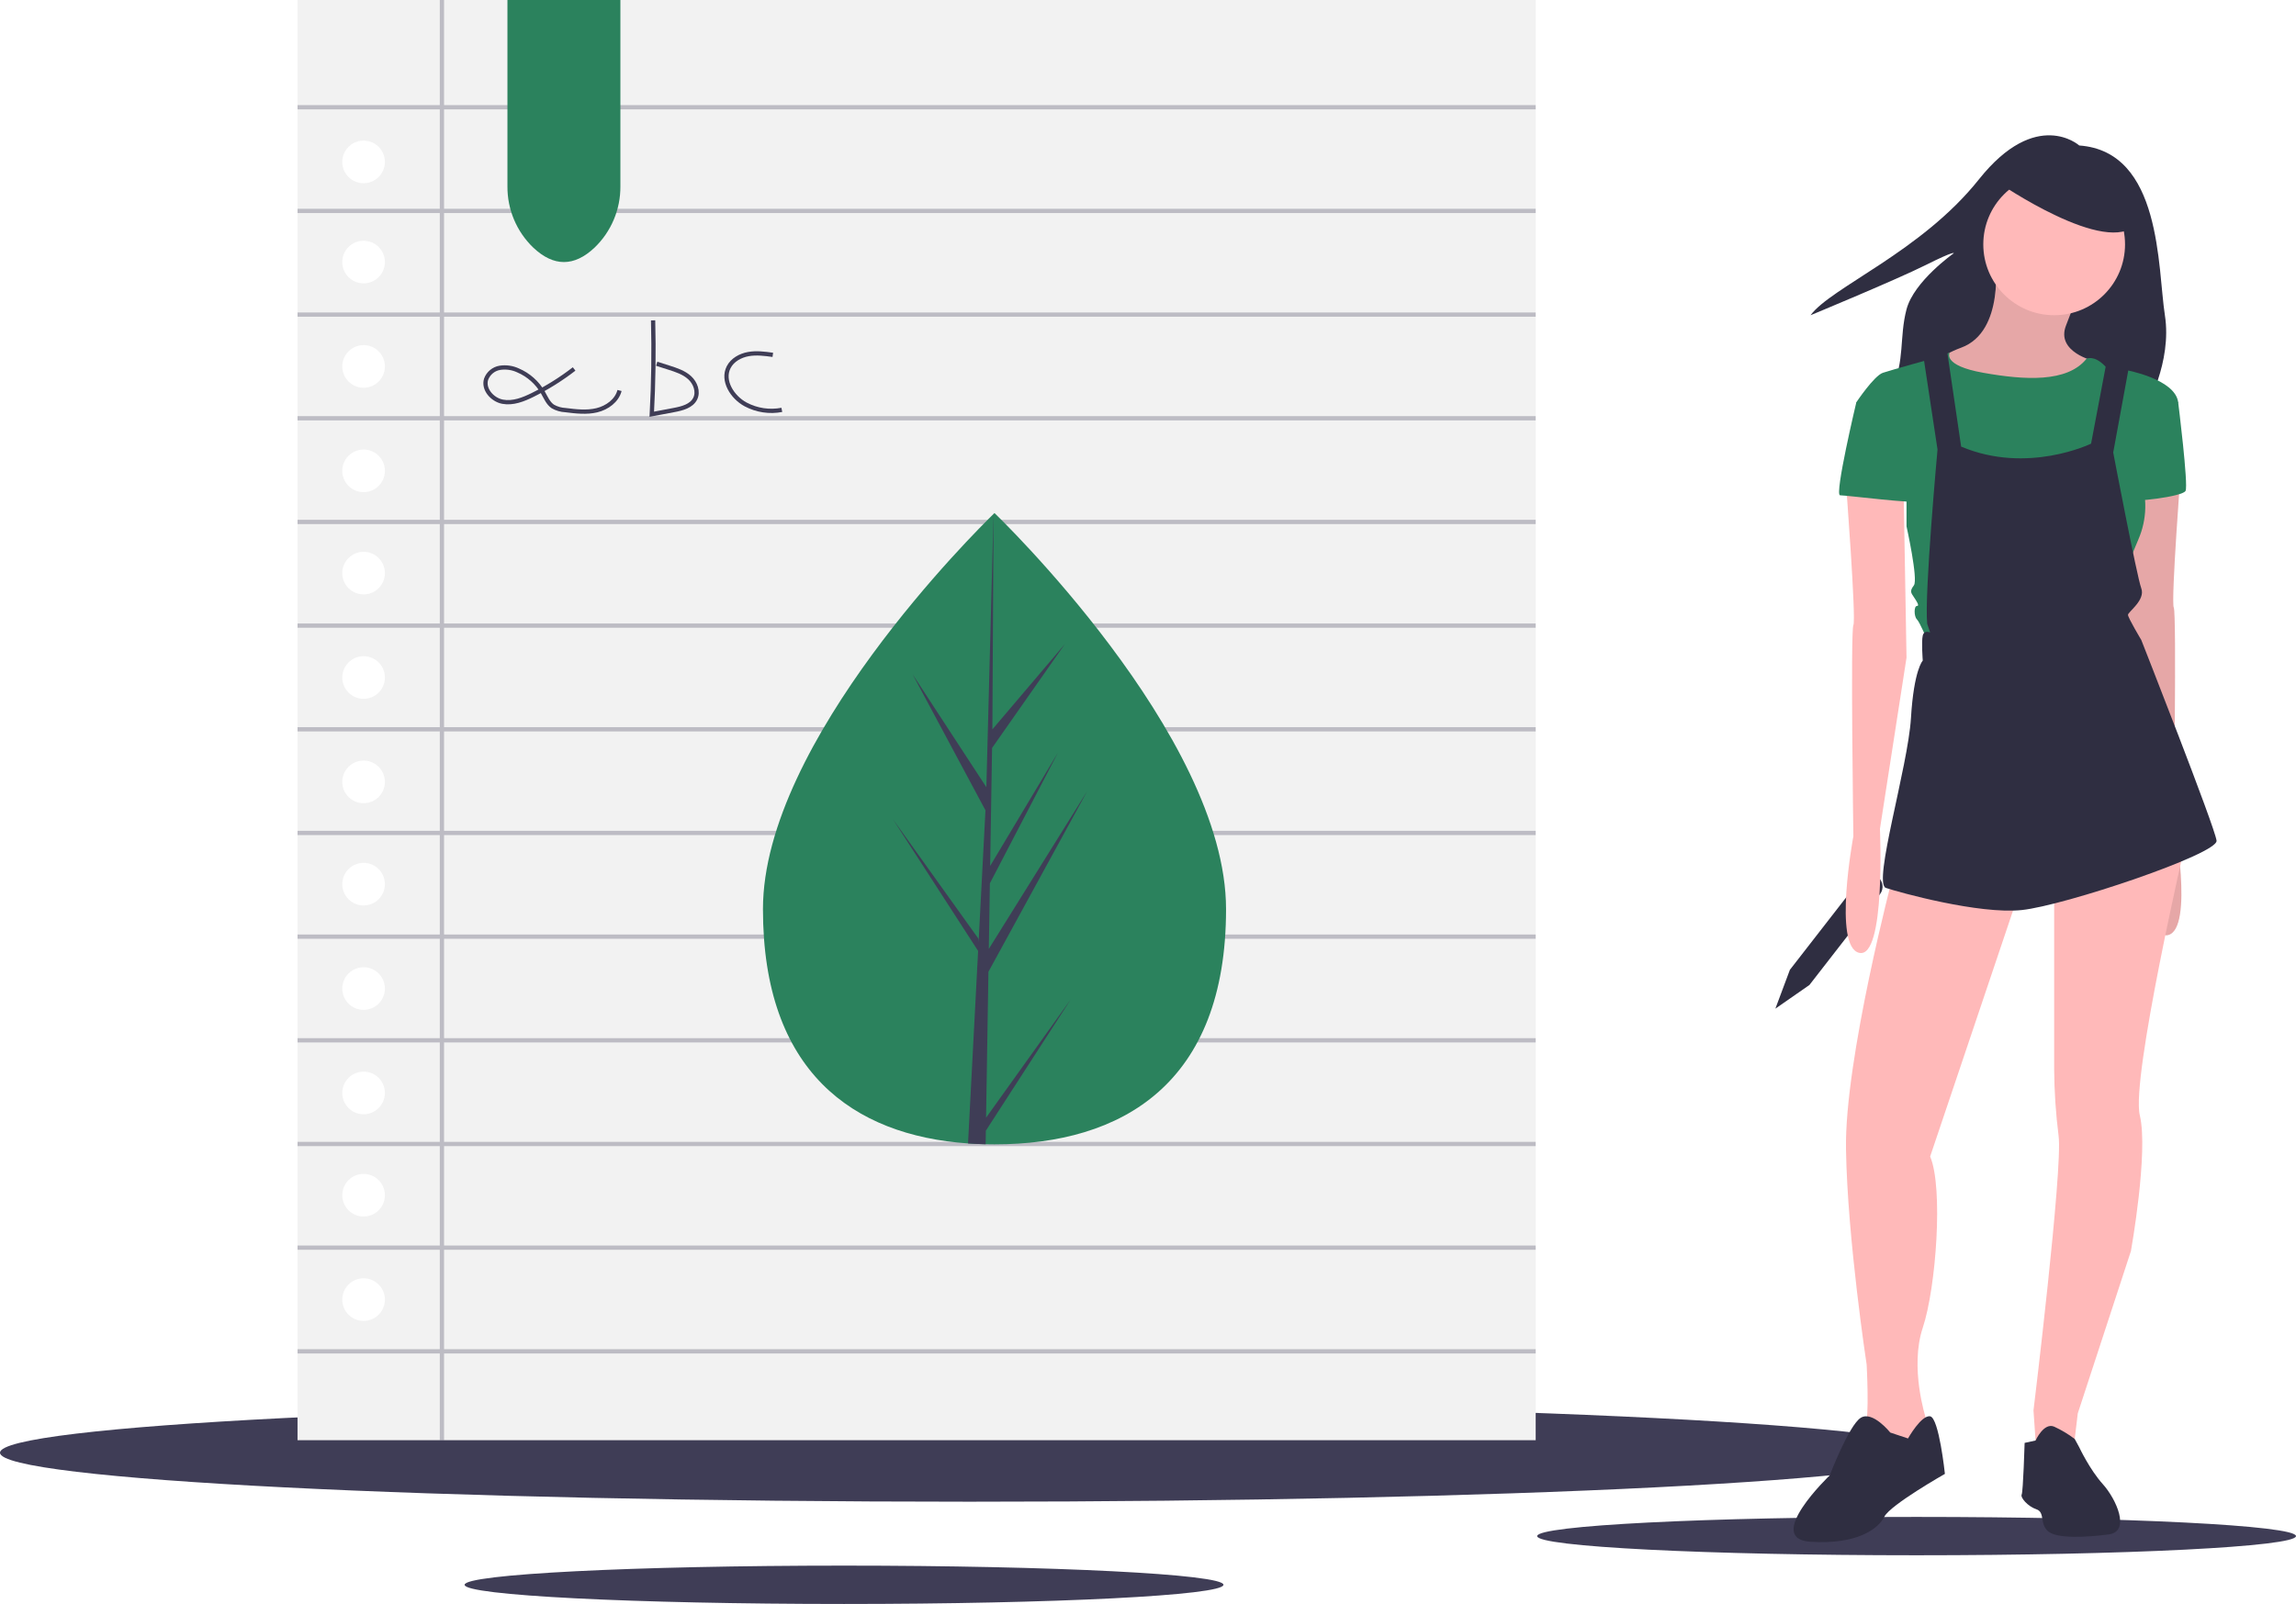
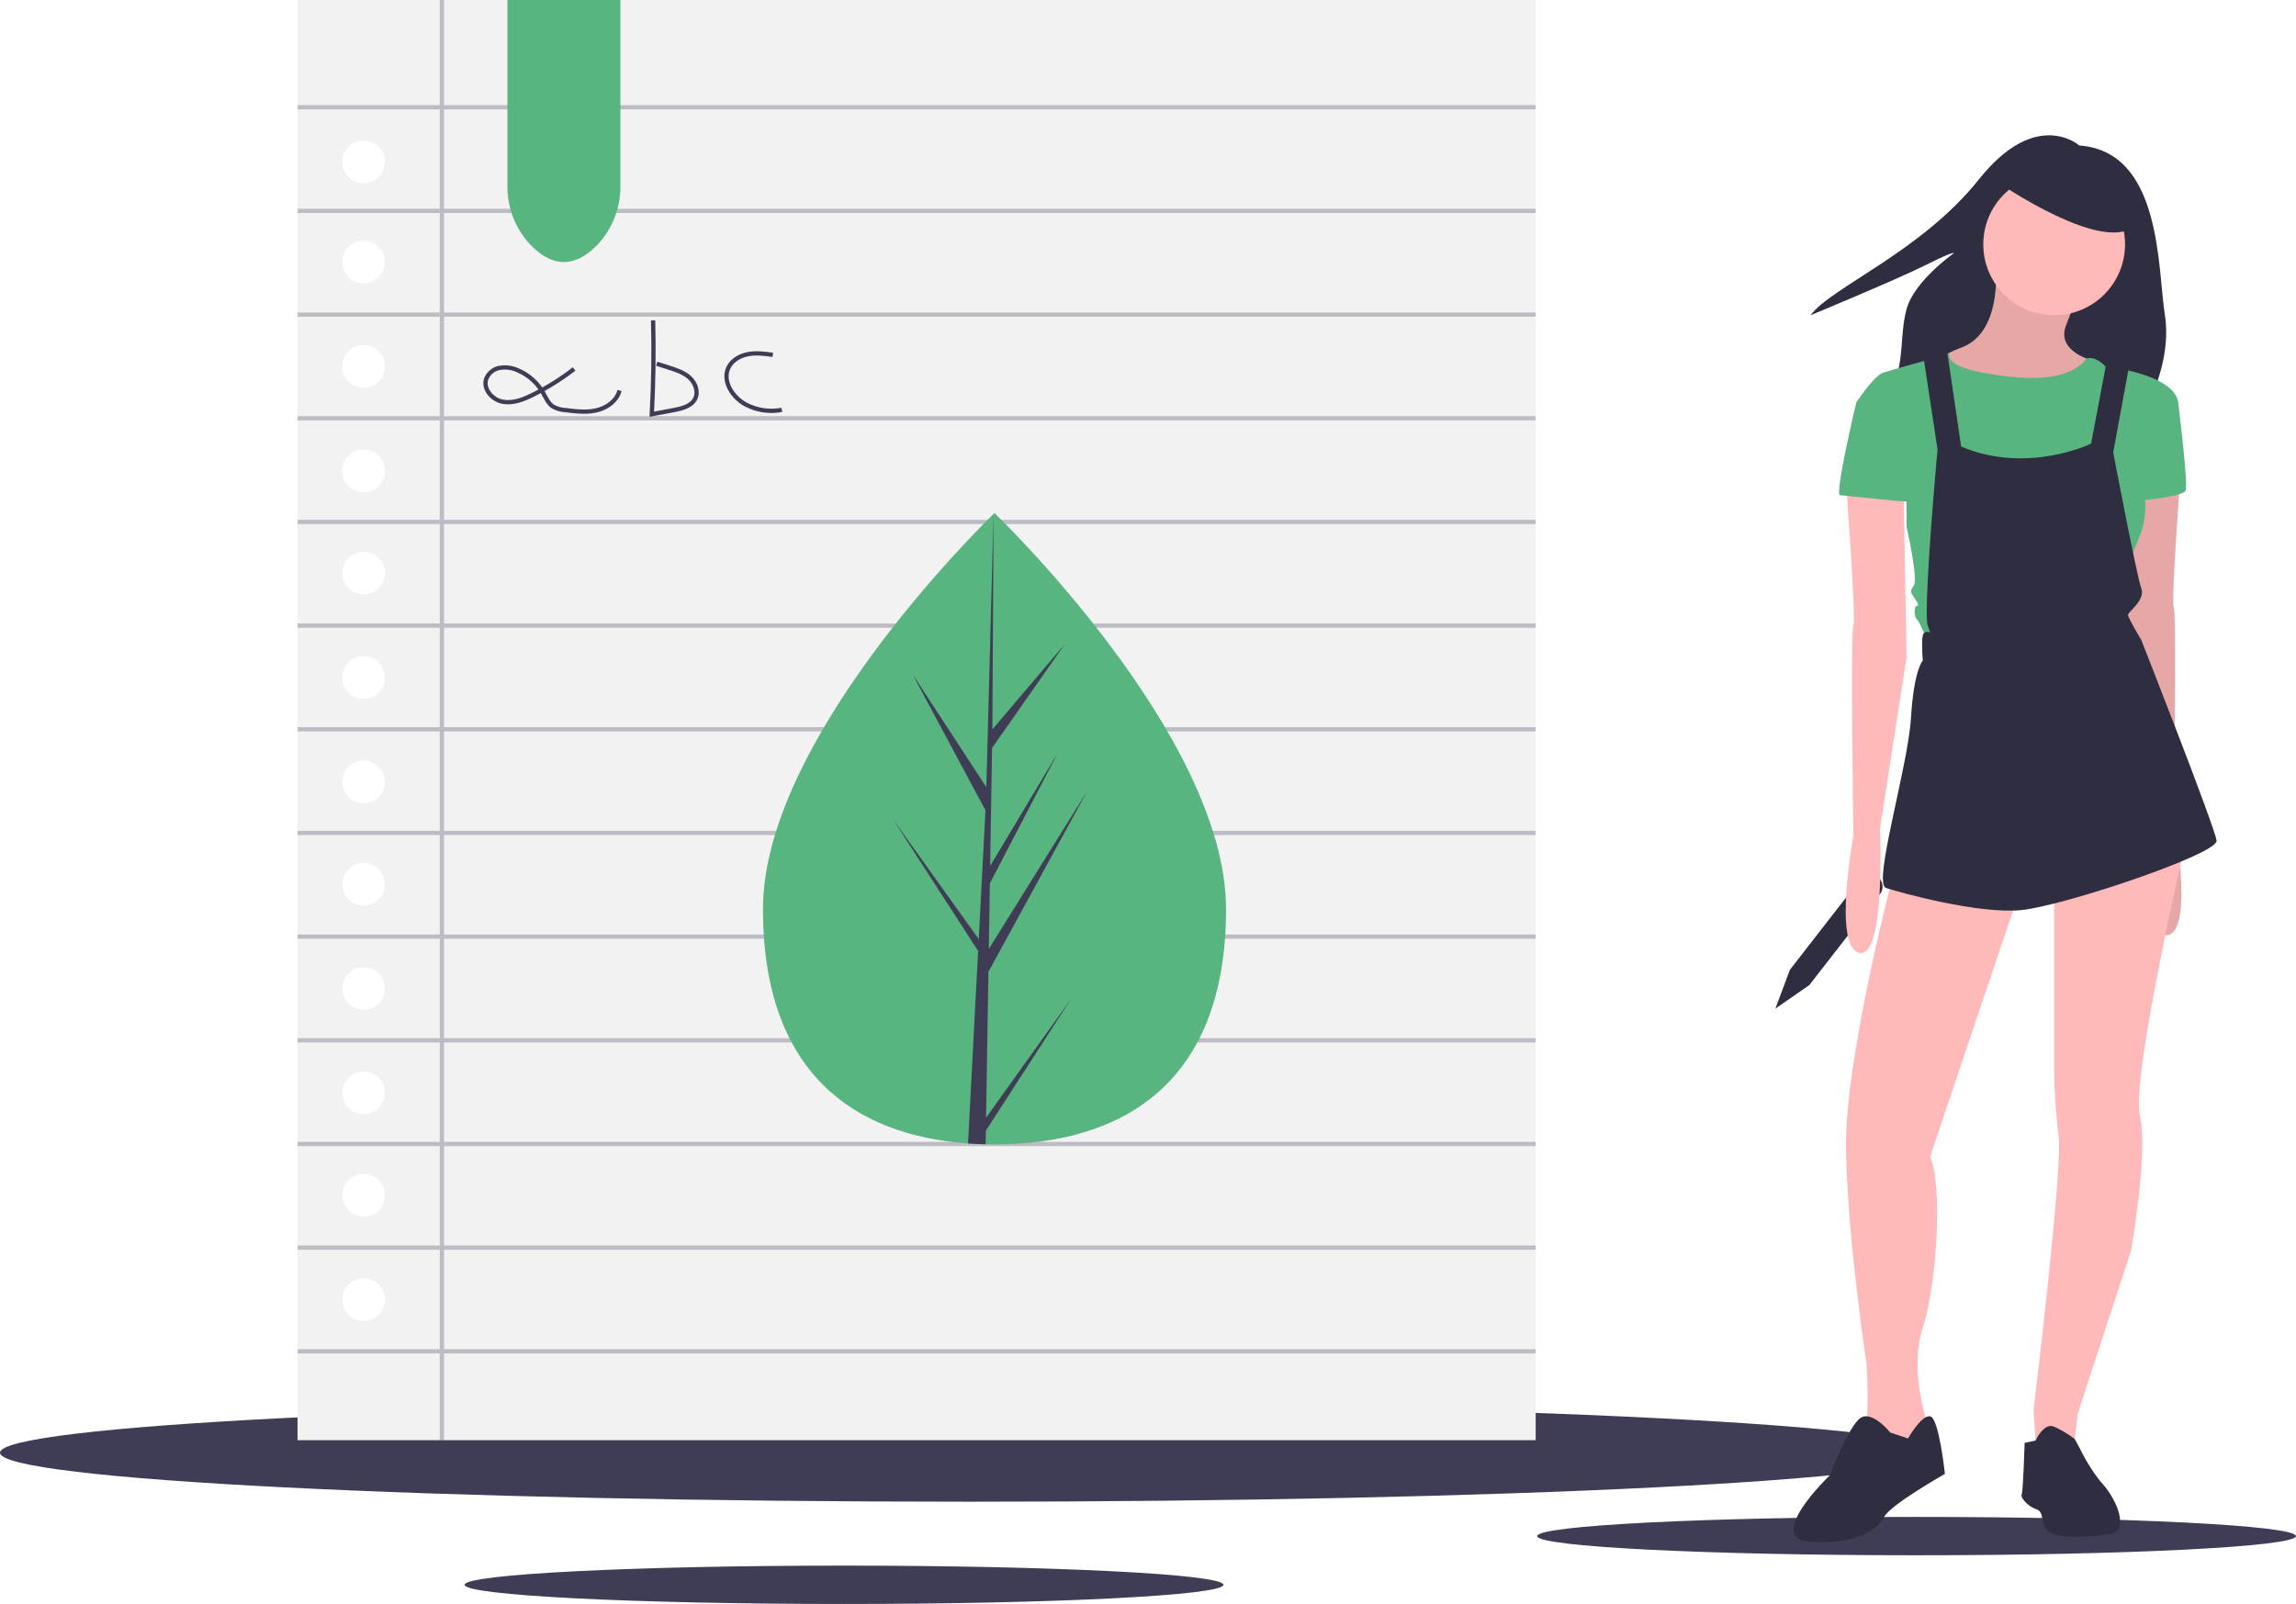
<svg xmlns="http://www.w3.org/2000/svg" id="b0225cde-a2d2-4693-8ce5-502a1e8a6144" data-name="Layer 1" width="1077.382" height="752.861" viewBox="0 0 1077.382 752.861">
  <ellipse cx="455" cy="681.861" rx="455" ry="23" fill="#3f3d56" />
  <ellipse cx="899.338" cy="721" rx="178.043" ry="9" fill="#3f3d56" />
  <ellipse cx="396.056" cy="743.861" rx="178.043" ry="9" fill="#3f3d56" />
  <path d="M894.391,547.002l15.975-11.104,33.109-42.618a5.803,5.803,0,0,0-1.022-8.143h0a5.803,5.803,0,0,0-8.143,1.022l-33.109,42.618Z" transform="translate(-61.30906 -73.5693)" fill="#2f2e41" />
  <path d="M1036.987,141.857s-20.091-18.013-47.11,15.934-69.279,50.574-78.978,63.737c0,0,40.182-16.627,54.038-23.555s13.163-5.542,13.163-5.542S959.395,205.594,955.931,218.757s-.693,24.248-6.928,37.411,119.16,9.006,119.16,9.006,12.47-21.477,9.006-43.646S1075.784,144.628,1036.987,141.857Z" transform="translate(-61.30906 -73.5693)" fill="#2f2e41" />
  <path d="M997.498,195.202s4.85,33.947-15.934,41.567-13.163,18.013-13.163,18.013l31.176,15.241,33.254-10.392,11.085-16.627s-18.013-4.157-13.163-16.627,6.235-16.627,6.235-16.627Z" transform="translate(-61.30906 -73.5693)" fill="#ffb9b9" />
  <path d="M997.498,195.202s4.85,33.947-15.934,41.567-13.163,18.013-13.163,18.013l31.176,15.241,33.254-10.392,11.085-16.627s-18.013-4.157-13.163-16.627,6.235-16.627,6.235-16.627Z" transform="translate(-61.30906 -73.5693)" opacity="0.1" />
  <path d="M1084.79,292.193s-4.85,63.737-3.464,66.508,0,99.069,0,99.069,9.699,51.959-2.771,54.73-9.699-58.194-9.699-58.194l-12.47-80.364,1.386-79.671Z" transform="translate(-61.30906 -73.5693)" fill="#ffb9b9" />
  <path d="M1084.79,292.193s-4.85,63.737-3.464,66.508,0,99.069,0,99.069,9.699,51.959-2.771,54.73-9.699-58.194-9.699-58.194l-12.47-80.364,1.386-79.671Z" transform="translate(-61.30906 -73.5693)" opacity="0.1" />
  <path d="M949.696,484.096s-22.862,86.599-22.169,128.859,9.699,101.147,9.699,101.147,1.386,25.633-.693,28.404,10.392,14.549,10.392,14.549l13.163-7.621,4.85-5.542V739.043s-7.621-23.555-1.386-42.26,9.699-65.815,3.464-80.364l42.953-127.474Z" transform="translate(-61.30906 -73.5693)" fill="#ffb9b9" />
  <path d="M948.31,745.971s-8.313-10.392-13.856-6.928-14.549,27.019-14.549,27.019-31.176,29.79-9.006,31.176,31.868-6.235,34.64-11.777,28.404-20.091,28.404-20.091-2.771-26.326-6.928-27.019-10.392,10.392-10.392,10.392Z" transform="translate(-61.30906 -73.5693)" fill="#2f2e41" />
  <path d="M1025.21,489.638v85.906a265.616,265.616,0,0,0,2.078,31.176c2.078,15.241-11.777,128.859-11.777,128.859l1.386,20.091,17.32-1.386,2.078-17.32,24.94-76.207s8.313-46.417,4.157-63.737,21.477-128.166,21.477-128.166Z" transform="translate(-61.30906 -73.5693)" fill="#ffb9b9" />
  <path d="M1011.354,750.82l5.131-1.115s3.875-8.584,8.725-6.505a52.3,52.3,0,0,1,9.643,5.778l2.134,3.921s4.85,10.392,11.085,17.32,13.163,22.169,2.771,23.555-24.248,2.078-28.404-1.386-1.386-9.006-5.542-10.392-7.621-5.542-6.928-6.928S1011.354,750.82,1011.354,750.82Z" transform="translate(-61.30906 -73.5693)" fill="#2f2e41" />
  <circle cx="963.901" cy="114.705" r="33.254" fill="#ffb9b9" />
-   <path d="M967.015,242.312l9.151-3.195s-3.609,5.966,15.789,9.43,39.487,4.69,48.494-6.661c0,0,3.465-1.652,8.314,3.197s7.621,3.464,7.621,3.464l-3.464,18.013-6.928,33.254-9.006,24.94-25.633-5.542-27.712-20.091L973.25,272.102V247.161Z" transform="translate(-61.30906 -73.5693)" fill="#2b825d" />
-   <path d="M1051.536,252.011l6.928-4.85s23.555,4.157,24.94,15.241l-18.013,34.64a39.437,39.437,0,0,1-.693,29.79c-6.928,15.934-6.235,19.398-6.235,19.398l-4.85,20.784-87.984,6.928s-3.464-8.313-4.85-9.699-1.386-6.235,0-6.235,0-2.078-1.386-4.157-2.078-2.771,0-5.542-3.464-27.712-3.464-27.712V293.578l-23.555-31.176s8.313-12.47,12.47-13.856,23.93-6.85,23.93-6.85l4.474,6.588,6.235,50.143,9.006,30.483,37.921-6.443,14.731-24.732,9.699-29.097Z" transform="translate(-61.30906 -73.5693)" fill="#2b825d" />
-   <path d="M1077.862,258.246l5.542,4.157s4.85,38.796,3.464,41.567-25.633,5.542-26.326,4.157S1077.862,258.246,1077.862,258.246Z" transform="translate(-61.30906 -73.5693)" fill="#2b825d" />
+   <path d="M967.015,242.312l9.151-3.195s-3.609,5.966,15.789,9.43,39.487,4.69,48.494-6.661c0,0,3.465-1.652,8.314,3.197s7.621,3.464,7.621,3.464l-3.464,18.013-6.928,33.254-9.006,24.94-25.633-5.542-27.712-20.091L973.25,272.102V247.161Z" transform="translate(-61.30906 -73.5693)" fill="#58b580" />
+   <path d="M1051.536,252.011l6.928-4.85s23.555,4.157,24.94,15.241l-18.013,34.64a39.437,39.437,0,0,1-.693,29.79c-6.928,15.934-6.235,19.398-6.235,19.398l-4.85,20.784-87.984,6.928s-3.464-8.313-4.85-9.699-1.386-6.235,0-6.235,0-2.078-1.386-4.157-2.078-2.771,0-5.542-3.464-27.712-3.464-27.712V293.578l-23.555-31.176s8.313-12.47,12.47-13.856,23.93-6.85,23.93-6.85l4.474,6.588,6.235,50.143,9.006,30.483,37.921-6.443,14.731-24.732,9.699-29.097Z" transform="translate(-61.30906 -73.5693)" fill="#58b580" />
+   <path d="M1077.862,258.246l5.542,4.157s4.85,38.796,3.464,41.567-25.633,5.542-26.326,4.157S1077.862,258.246,1077.862,258.246Z" transform="translate(-61.30906 -73.5693)" fill="#58b580" />
  <path d="M927.526,300.506s4.85,63.737,3.464,66.508,0,99.069,0,99.069-9.699,51.959,2.771,54.73,9.699-58.194,9.699-58.194l12.47-80.364-1.386-79.671Z" transform="translate(-61.30906 -73.5693)" fill="#ffb9b9" />
  <path d="M963.551,238.848l6.928,45.724s-6.235,67.894-4.85,81.749l1.386,4.157s-2.771-1.386-3.464,1.386,0,11.777,0,11.777-4.157,4.157-5.542,27.019-18.013,77.593-11.777,79.671,43.646,12.47,63.737,10.392,92.141-26.326,91.448-32.561-35.332-94.22-35.332-94.22-6.235-10.392-6.235-11.777,8.313-6.928,6.235-12.47-13.163-63.737-13.163-63.737l7.621-41.567-10.392-2.771-7.621,40.182s-29.79,14.549-60.966,1.386l-6.928-47.11Z" transform="translate(-61.30906 -73.5693)" fill="#2f2e41" />
-   <path d="M937.918,260.324l-5.542,2.078s-10.392,43.646-7.621,43.646,36.025,4.157,36.025,2.771-6.235-35.332-6.235-35.332Z" transform="translate(-61.30906 -73.5693)" fill="#2b825d" />
+   <path d="M937.918,260.324l-5.542,2.078s-10.392,43.646-7.621,43.646,36.025,4.157,36.025,2.771-6.235-35.332-6.235-35.332Z" transform="translate(-61.30906 -73.5693)" fill="#58b580" />
  <path d="M998.884,159.177s51.267,35.332,65.122,19.398-24.248-29.79-24.248-29.79l-31.868-3.464Z" transform="translate(-61.30906 -73.5693)" fill="#2f2e41" />
  <path d="M200.922,73.569v676h581v-676Zm31,620a10,10,0,1,1,10-10A10,10,0,0,1,231.922,693.569Zm0-49a10,10,0,1,1,10-10A10,10,0,0,1,231.922,644.569Zm0-48a10,10,0,1,1,10-10A10,10,0,0,1,231.922,596.569Zm0-49a10,10,0,1,1,10-10A10,10,0,0,1,231.922,547.569Zm0-49a10,10,0,1,1,10-10A10,10,0,0,1,231.922,498.569Zm0-48a10,10,0,1,1,10-10A10,10,0,0,1,231.922,450.569Zm0-49a10,10,0,1,1,10-10A10,10,0,0,1,231.922,401.569Zm0-49a10,10,0,1,1,10-10A10,10,0,0,1,231.922,352.569Zm0-48a10,10,0,1,1,10-10A10,10,0,0,1,231.922,304.569Zm0-49a10,10,0,1,1,10-10A10,10,0,0,1,231.922,255.569Zm0-49a10,10,0,1,1,10-10A10,10,0,0,1,231.922,206.569Zm0-47a10,10,0,1,1,10-10A10,10,0,0,1,231.922,159.569Z" transform="translate(-61.30906 -73.5693)" fill="#f2f2f2" />
  <polygon points="720.613 51.338 720.613 49.338 208.369 49.338 208.369 0 206.369 0 206.369 49.338 139.613 49.338 139.613 51.338 206.369 51.338 206.369 98 139.613 98 139.613 100 206.369 100 206.369 146.662 139.613 146.662 139.613 148.662 206.369 148.662 206.369 195.323 139.613 195.323 139.613 197.323 206.369 197.323 206.369 243.984 139.613 243.984 139.613 245.984 206.369 245.984 206.369 292.646 139.613 292.646 139.613 294.646 206.369 294.646 206.369 341.307 139.613 341.307 139.613 343.307 206.369 343.307 206.369 389.969 139.613 389.969 139.613 391.969 206.369 391.969 206.369 438.63 139.613 438.63 139.613 440.63 206.369 440.63 206.369 487.291 139.613 487.291 139.613 489.291 206.369 489.291 206.369 535.953 139.613 535.953 139.613 537.953 206.369 537.953 206.369 584.614 139.613 584.614 139.613 586.614 206.369 586.614 206.369 633.275 139.613 633.275 139.613 635.275 206.369 635.275 206.369 676 208.369 676 208.369 635.275 720.613 635.275 720.613 633.275 208.369 633.275 208.369 586.614 720.613 586.614 720.613 584.614 208.369 584.614 208.369 537.953 720.613 537.953 720.613 535.953 208.369 535.953 208.369 489.291 720.613 489.291 720.613 487.291 208.369 487.291 208.369 440.63 720.613 440.63 720.613 438.63 208.369 438.63 208.369 391.969 720.613 391.969 720.613 389.969 208.369 389.969 208.369 343.307 720.613 343.307 720.613 341.307 208.369 341.307 208.369 294.646 720.613 294.646 720.613 292.646 208.369 292.646 208.369 245.984 720.613 245.984 720.613 243.984 208.369 243.984 208.369 197.323 720.613 197.323 720.613 195.323 208.369 195.323 208.369 148.662 720.613 148.662 720.613 146.662 208.369 146.662 208.369 100 720.613 100 720.613 98 208.369 98 208.369 51.338 720.613 51.338" fill="#3f3d56" opacity="0.3" />
  <path d="M330.708,246.748A115.522,115.522,0,0,1,311.33,258.894c-4.424,2.195-9.332,4.15-14.184,3.229s-9.209-5.879-7.727-10.59a8.373,8.373,0,0,1,6.45-5.326,14.822,14.822,0,0,1,8.56,1.235,24.614,24.614,0,0,1,11.618,10.309c1.356,2.361,2.418,5.068,4.669,6.599a13.266,13.266,0,0,0,5.929,1.716c4.904.613,9.936,1.22,14.74.061s9.407-4.483,10.632-9.271" transform="translate(-61.30906 -73.5693)" fill="none" stroke="#3f3d56" stroke-miterlimit="10" stroke-width="2" />
  <path d="M367.772,223.933q.57,22.031-.616,44.061l10.422-1.969c3.842-.726,8.212-1.835,9.948-5.338,1.619-3.266.078-7.389-2.616-9.843s-6.285-3.626-9.759-4.731l-5.69-1.811" transform="translate(-61.30906 -73.5693)" fill="none" stroke="#3f3d56" stroke-miterlimit="10" stroke-width="2" />
  <path d="M423.946,240.125c-3.805-.527-7.687-1.032-11.469-.354s-7.512,2.736-9.255,6.16c-3.22,6.323,1.713,14.109,7.965,17.465a25.77,25.77,0,0,0,16.99,2.558" transform="translate(-61.30906 -73.5693)" fill="none" stroke="#3f3d56" stroke-miterlimit="10" stroke-width="2" />
-   <path d="M340.276,189.821q-14.354,13.497-28.708,0a39.492,39.492,0,0,1-12.146-28.835V73.569h53v87.417A39.492,39.492,0,0,1,340.276,189.821Z" transform="translate(-61.30906 -73.5693)" fill="#2b825d" />
-   <path d="M636.622,500.299c0,81.83-48.64,110.4-108.65,110.4-1.39,0-2.78-.02-4.16-.05-2.78-.06-5.54-.19-8.26-.38-54.16-3.83-96.23-33.87-96.23-109.97,0-78.74,100.62-178.11,108.2-185.48a.01.01,0,0,1,.01-.01c.29-.29.44-.43.44-.43S636.622,418.479,636.622,500.299Z" transform="translate(-61.30906 -73.5693)" fill="#2b825d" />
+   <path d="M340.276,189.821q-14.354,13.497-28.708,0a39.492,39.492,0,0,1-12.146-28.835V73.569h53v87.417A39.492,39.492,0,0,1,340.276,189.821Z" transform="translate(-61.30906 -73.5693)" fill="#58b580" />
+   <path d="M636.622,500.299c0,81.83-48.64,110.4-108.65,110.4-1.39,0-2.78-.02-4.16-.05-2.78-.06-5.54-.19-8.26-.38-54.16-3.83-96.23-33.87-96.23-109.97,0-78.74,100.62-178.11,108.2-185.48a.01.01,0,0,1,.01-.01c.29-.29.44-.43.44-.43S636.622,418.479,636.622,500.299Z" transform="translate(-61.30906 -73.5693)" fill="#58b580" />
  <path d="M524.012,598.179l39.74-55.52-39.84,61.62-.1,6.37c-2.78-.06-5.54-.19-8.26-.38l4.28-81.86-.03-.64.07-.11.41-7.74-39.94-61.77,40.06,55.97.1,1.64,3.23-61.85-34.19-63.83,34.61,52.98,3.37-128.24.01-.44v.43l-.56,101.12,34.04-40.09-34.18,48.8-.9,55.38,31.79-53.15-31.92,61.3-.5,30.79,46.13-73.98-46.31,84.72Z" transform="translate(-61.30906 -73.5693)" fill="#3f3d56" />
</svg>
